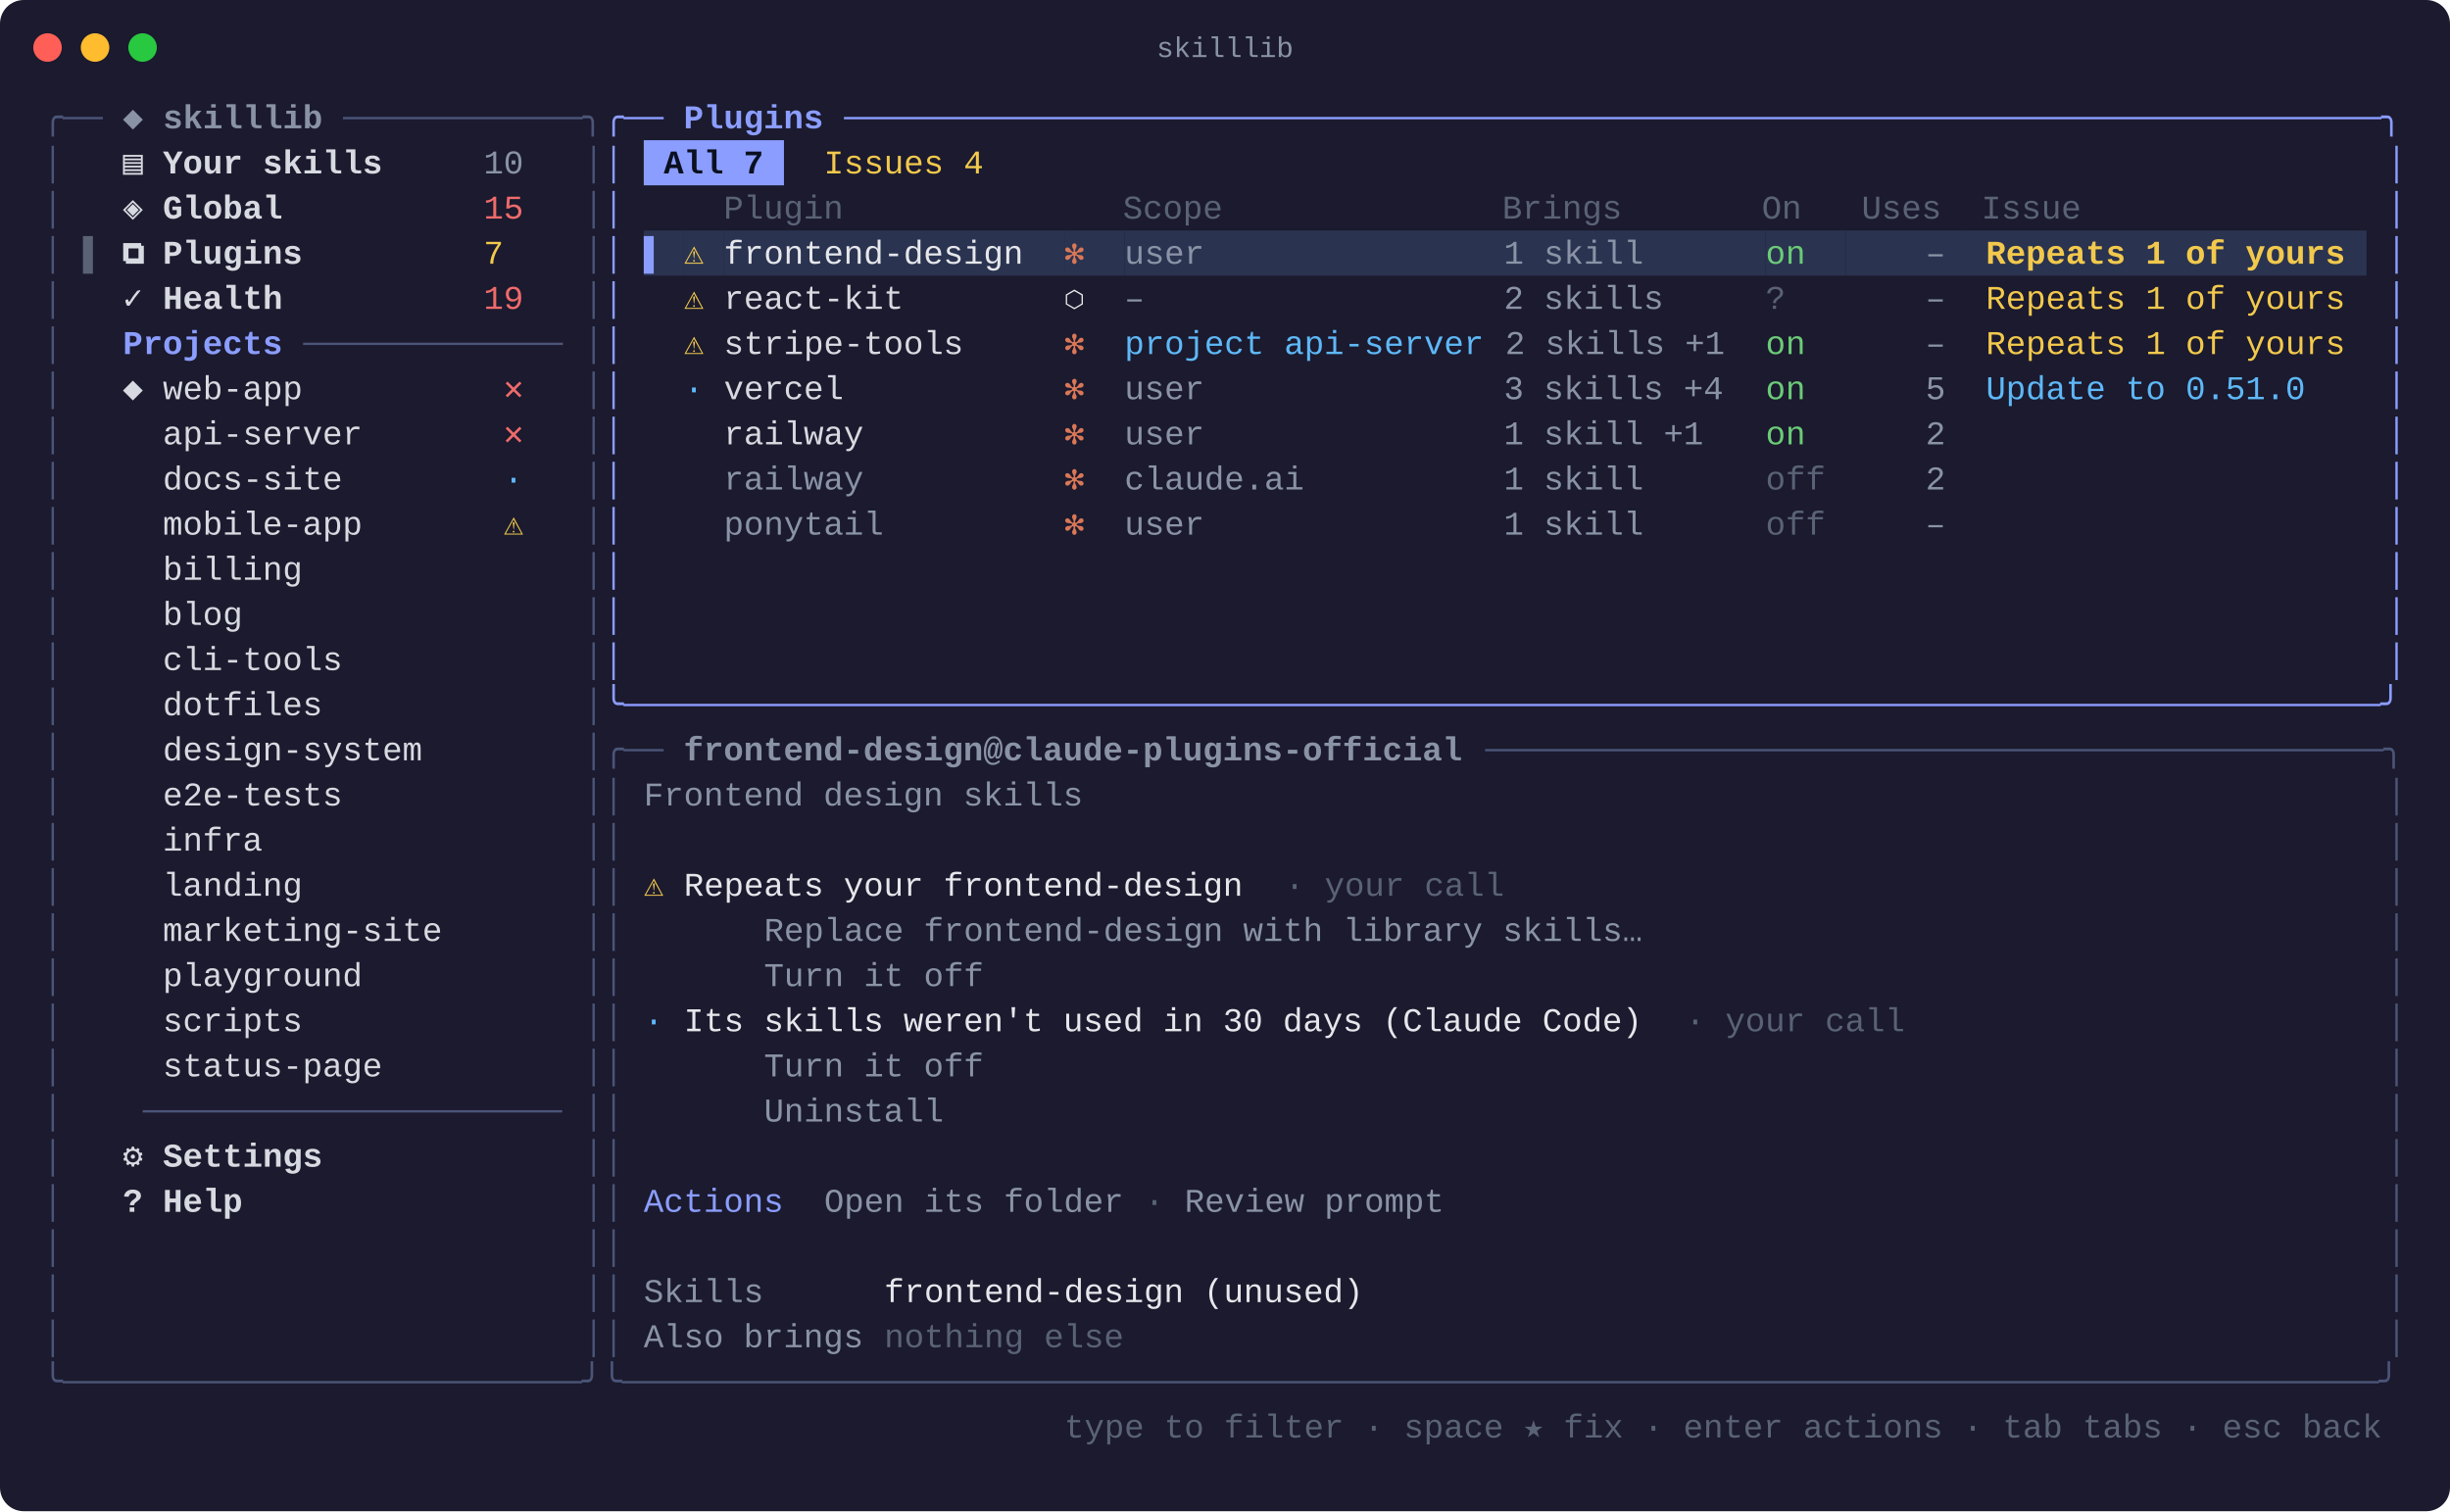
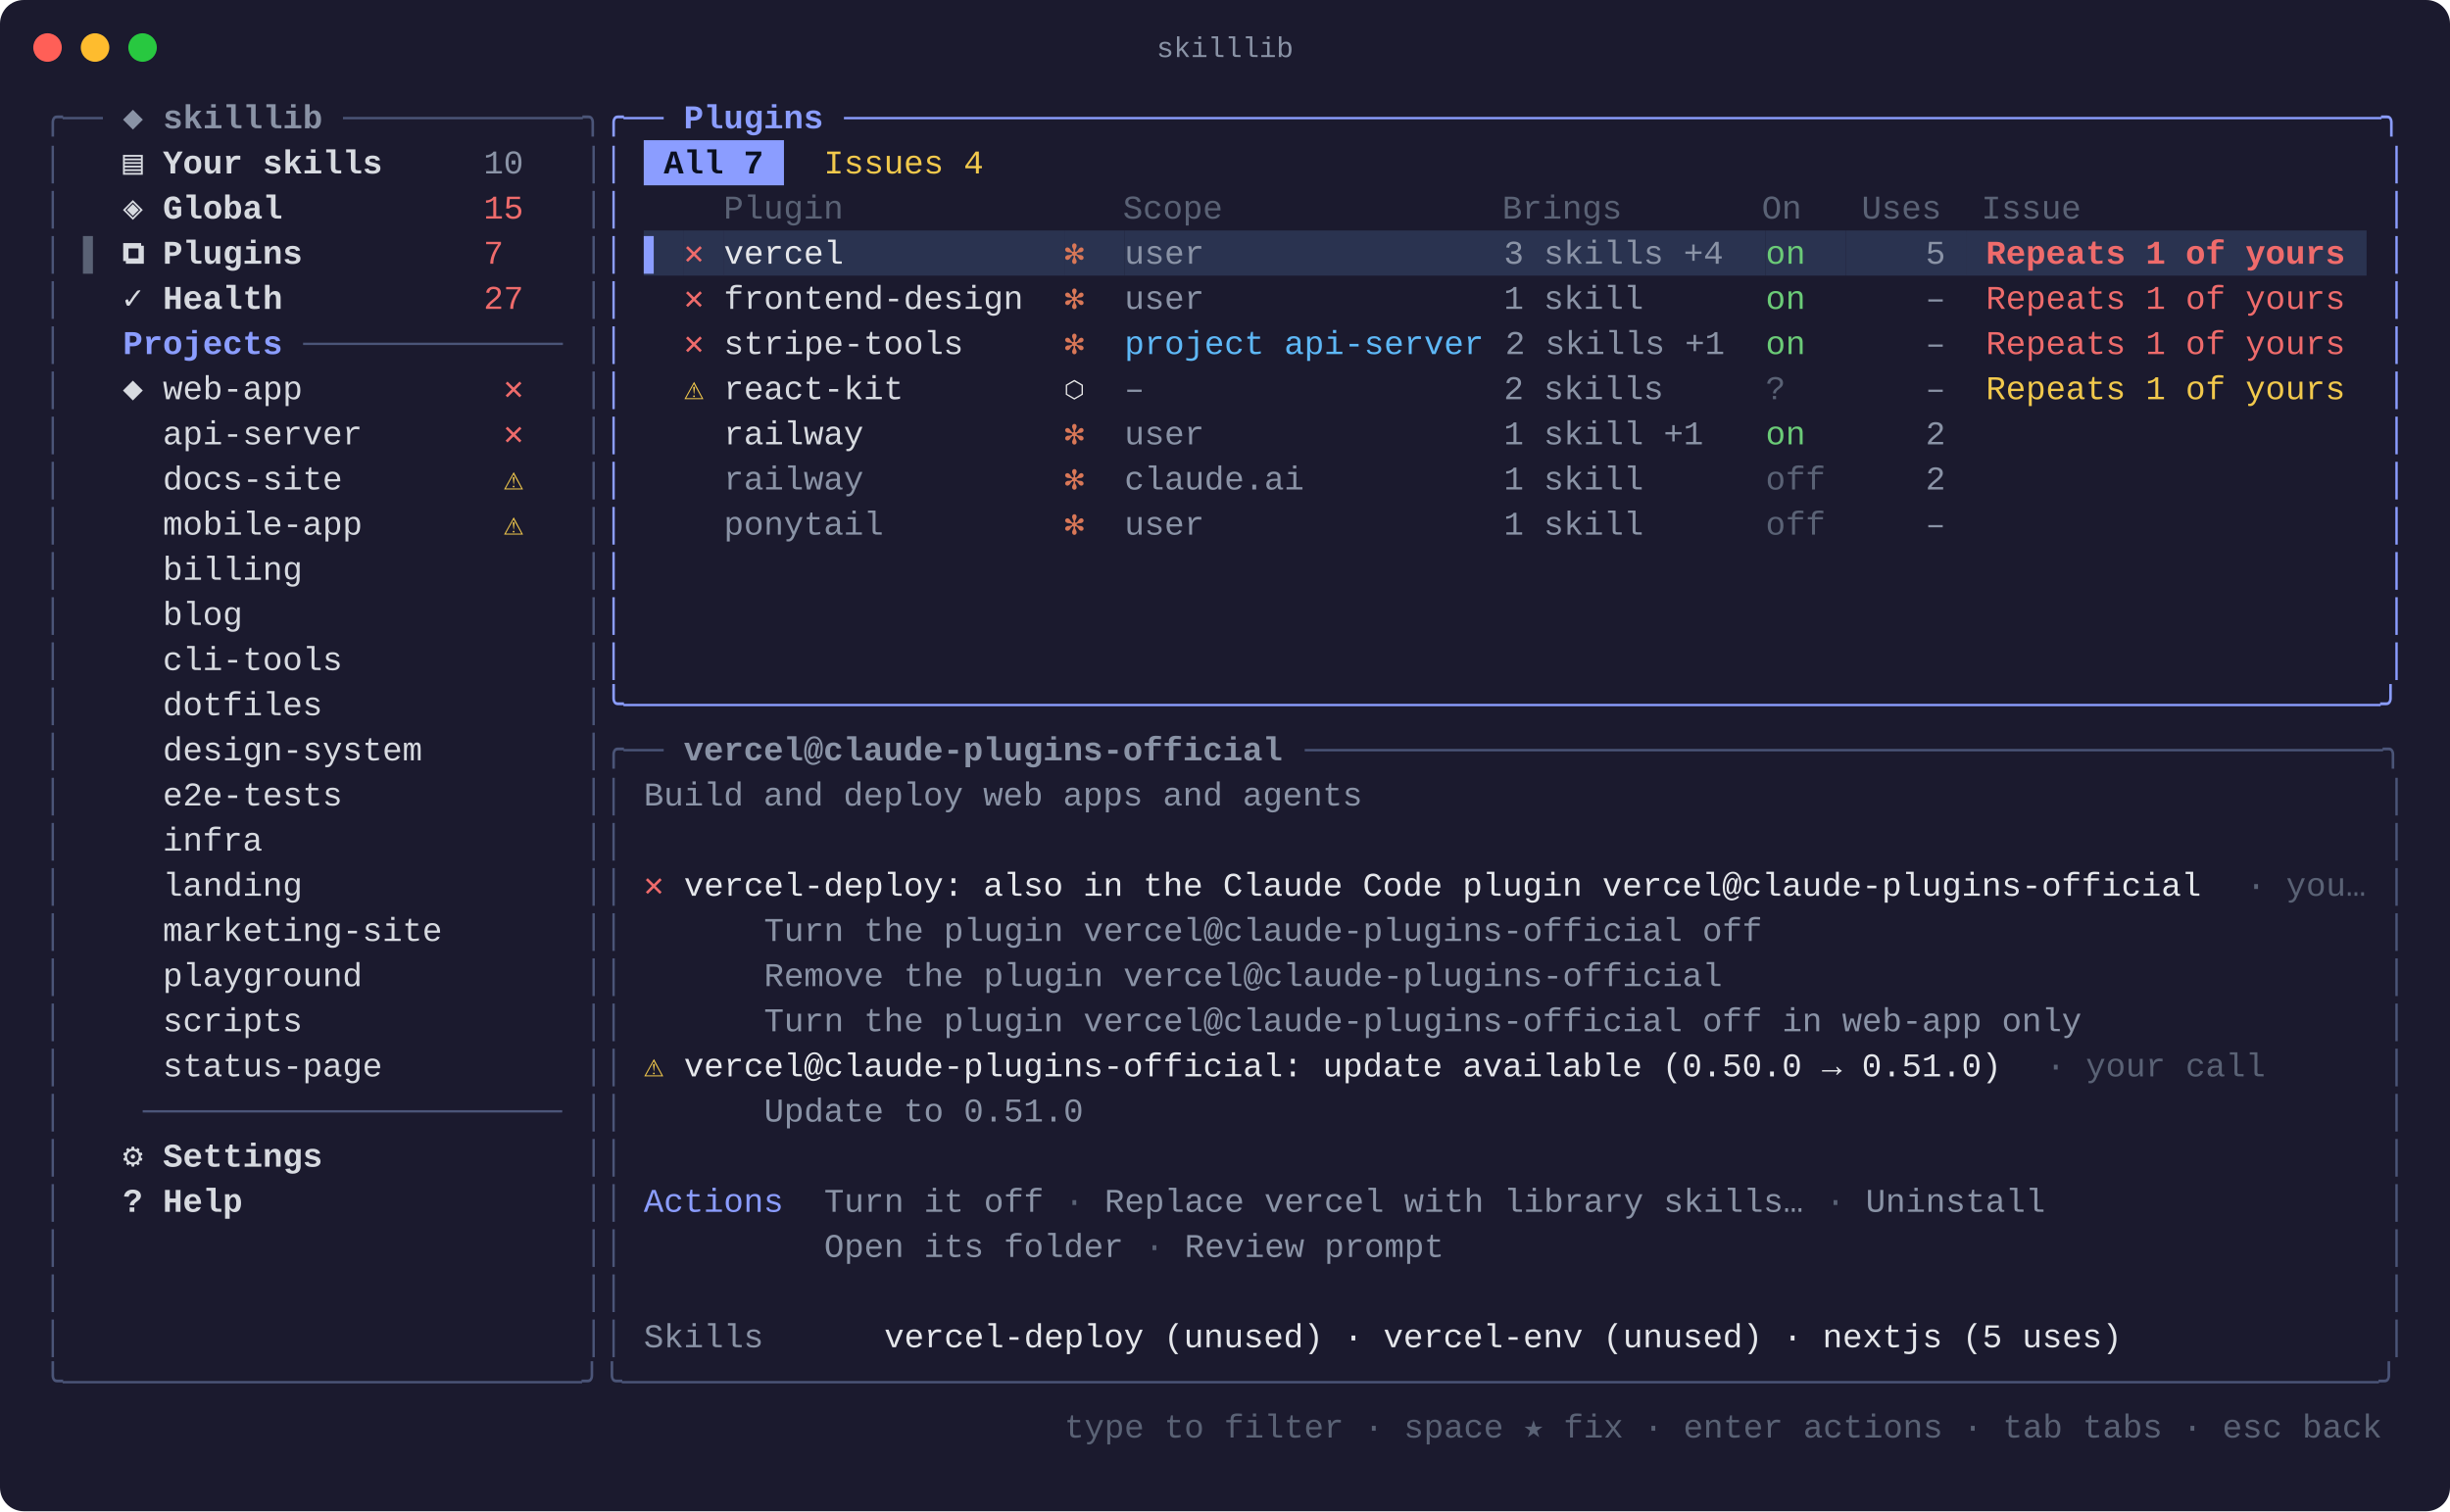
<svg xmlns="http://www.w3.org/2000/svg" width="1031" height="636" viewBox="0 0 1031 636" font-family="SFMono-Regular, Menlo, Consolas, 'Liberation Mono', monospace" font-size="14">
  <rect width="1031" height="636" rx="10" fill="#1b1a2e" />
  <circle cx="20" cy="20" r="6" fill="#ff5f57" />
  <circle cx="40" cy="20" r="6" fill="#febc2e" />
  <circle cx="60" cy="20" r="6" fill="#28c840" />
  <text x="515.5" y="24" fill="#8a93a6" font-size="12" text-anchor="middle">skilllib</text>
  <text x="18.0" y="54.0" fill="#4b5578" xml:space="preserve" textLength="25.3" lengthAdjust="spacingAndGlyphs">╭──</text>
  <text x="43.3" y="54.0" fill="#8a93a6" font-weight="bold" xml:space="preserve" textLength="101.2" lengthAdjust="spacingAndGlyphs"> ◆ skilllib </text>
  <text x="144.4" y="54.0" fill="#4b5578" xml:space="preserve" textLength="109.6" lengthAdjust="spacingAndGlyphs">────────────╮</text>
  <text x="254.0" y="54.0" fill="#8b9dff" xml:space="preserve" textLength="25.3" lengthAdjust="spacingAndGlyphs">╭──</text>
  <text x="279.3" y="54.0" fill="#8b9dff" font-weight="bold" xml:space="preserve" textLength="75.9" lengthAdjust="spacingAndGlyphs"> Plugins </text>
  <text x="355.2" y="54.0" fill="#8b9dff" xml:space="preserve" textLength="657.5" lengthAdjust="spacingAndGlyphs">─────────────────────────────────────────────────────────────────────────────╮</text>
  <text x="18.0" y="73.0" fill="#4b5578" xml:space="preserve" textLength="8.4" lengthAdjust="spacingAndGlyphs">│</text>
  <text x="51.7" y="73.0" fill="#d7dae0" font-weight="bold" xml:space="preserve" textLength="151.7" lengthAdjust="spacingAndGlyphs">▤ Your skills     </text>
  <text x="203.5" y="73.0" fill="#8a93a6" xml:space="preserve" textLength="33.7" lengthAdjust="spacingAndGlyphs">10  </text>
  <text x="245.6" y="73.0" fill="#4b5578" xml:space="preserve" textLength="8.4" lengthAdjust="spacingAndGlyphs">│</text>
  <text x="254.0" y="73.0" fill="#8b9dff" xml:space="preserve" textLength="8.4" lengthAdjust="spacingAndGlyphs">│</text>
  <rect x="270.9" y="59.0" width="59.0" height="19" fill="#8b9dff" />
  <text x="270.9" y="73.0" fill="#0b1020" font-weight="bold" xml:space="preserve" textLength="59.0" lengthAdjust="spacingAndGlyphs"> All 7 </text>
  <text x="338.3" y="73.0" fill="#f2c94c" xml:space="preserve" textLength="84.3" lengthAdjust="spacingAndGlyphs"> Issues 4 </text>
  <text x="1004.3" y="73.0" fill="#8b9dff" xml:space="preserve" textLength="8.4" lengthAdjust="spacingAndGlyphs">│</text>
  <text x="18.0" y="92.0" fill="#4b5578" xml:space="preserve" textLength="8.4" lengthAdjust="spacingAndGlyphs">│</text>
  <text x="51.7" y="92.0" fill="#d7dae0" font-weight="bold" xml:space="preserve" textLength="151.7" lengthAdjust="spacingAndGlyphs">◈ Global          </text>
  <text x="203.5" y="92.0" fill="#ef6b6b" xml:space="preserve" textLength="33.7" lengthAdjust="spacingAndGlyphs">15  </text>
  <text x="245.6" y="92.0" fill="#4b5578" xml:space="preserve" textLength="8.4" lengthAdjust="spacingAndGlyphs">│</text>
  <text x="254.0" y="92.0" fill="#8b9dff" xml:space="preserve" textLength="8.4" lengthAdjust="spacingAndGlyphs">│</text>
  <text x="270.9" y="92.0" fill="#5a6275" xml:space="preserve" textLength="725.0" lengthAdjust="spacingAndGlyphs">    Plugin              Scope              Brings       On   Uses  Issue              </text>
  <text x="1004.3" y="92.0" fill="#8b9dff" xml:space="preserve" textLength="8.4" lengthAdjust="spacingAndGlyphs">│</text>
  <text x="18.0" y="111.0" fill="#4b5578" xml:space="preserve" textLength="8.4" lengthAdjust="spacingAndGlyphs">│</text>
  <text x="34.9" y="111.0" fill="#5a6275" xml:space="preserve" textLength="16.9" lengthAdjust="spacingAndGlyphs">▌ </text>
  <text x="51.7" y="111.0" fill="#d7dae0" font-weight="bold" xml:space="preserve" textLength="151.7" lengthAdjust="spacingAndGlyphs">⧉ Plugins         </text>
-   <text x="203.5" y="111.0" fill="#f2c94c" xml:space="preserve" textLength="33.7" lengthAdjust="spacingAndGlyphs">7   </text>
+   <text x="203.5" y="111.0" fill="#ef6b6b" xml:space="preserve" textLength="33.7" lengthAdjust="spacingAndGlyphs">7   </text>
  <text x="245.6" y="111.0" fill="#4b5578" xml:space="preserve" textLength="8.4" lengthAdjust="spacingAndGlyphs">│</text>
  <text x="254.0" y="111.0" fill="#8b9dff" xml:space="preserve" textLength="8.4" lengthAdjust="spacingAndGlyphs">│</text>
  <rect x="270.9" y="97.0" width="16.9" height="19" fill="#2a3350" />
  <text x="270.9" y="111.0" fill="#8b9dff" xml:space="preserve" textLength="16.9" lengthAdjust="spacingAndGlyphs">▌ </text>
  <rect x="287.8" y="97.0" width="16.9" height="19" fill="#2a3350" />
-   <text x="287.8" y="111.0" fill="#f2c94c" xml:space="preserve" textLength="16.9" lengthAdjust="spacingAndGlyphs">⚠ </text>
+   <text x="287.8" y="111.0" fill="#ef6b6b" xml:space="preserve" textLength="16.9" lengthAdjust="spacingAndGlyphs">✕ </text>
  <rect x="304.6" y="97.0" width="143.3" height="19" fill="#2a3350" />
-   <text x="304.6" y="111.0" fill="#e5e7eb" xml:space="preserve" textLength="143.3" lengthAdjust="spacingAndGlyphs">frontend-design  </text>
+   <text x="304.6" y="111.0" fill="#e5e7eb" xml:space="preserve" textLength="143.3" lengthAdjust="spacingAndGlyphs">vercel           </text>
  <rect x="447.9" y="97.0" width="25.3" height="19" fill="#2a3350" />
  <text x="447.9" y="111.0" fill="#d97757" xml:space="preserve" textLength="25.3" lengthAdjust="spacingAndGlyphs">✻  </text>
  <rect x="473.2" y="97.0" width="269.8" height="19" fill="#2a3350" />
-   <text x="473.2" y="111.0" fill="#8a93a6" xml:space="preserve" textLength="269.8" lengthAdjust="spacingAndGlyphs">user               1 skill      </text>
+   <text x="473.2" y="111.0" fill="#8a93a6" xml:space="preserve" textLength="269.8" lengthAdjust="spacingAndGlyphs">user               3 skills +4  </text>
  <rect x="743.0" y="97.0" width="33.7" height="19" fill="#2a3350" />
  <text x="743.0" y="111.0" fill="#6bcb77" xml:space="preserve" textLength="33.7" lengthAdjust="spacingAndGlyphs">on  </text>
  <rect x="776.7" y="97.0" width="50.6" height="19" fill="#2a3350" />
-   <text x="776.7" y="111.0" fill="#8a93a6" xml:space="preserve" textLength="50.6" lengthAdjust="spacingAndGlyphs">    – </text>
+   <text x="776.7" y="111.0" fill="#8a93a6" xml:space="preserve" textLength="50.6" lengthAdjust="spacingAndGlyphs">    5 </text>
  <rect x="827.3" y="97.0" width="168.6" height="19" fill="#2a3350" />
-   <text x="827.3" y="111.0" fill="#f2c94c" font-weight="bold" xml:space="preserve" textLength="168.6" lengthAdjust="spacingAndGlyphs"> Repeats 1 of yours </text>
+   <text x="827.3" y="111.0" fill="#ef6b6b" font-weight="bold" xml:space="preserve" textLength="168.6" lengthAdjust="spacingAndGlyphs"> Repeats 1 of yours </text>
  <text x="1004.3" y="111.0" fill="#8b9dff" xml:space="preserve" textLength="8.4" lengthAdjust="spacingAndGlyphs">│</text>
  <text x="18.0" y="130.0" fill="#4b5578" xml:space="preserve" textLength="8.4" lengthAdjust="spacingAndGlyphs">│</text>
  <text x="51.7" y="130.0" fill="#d7dae0" font-weight="bold" xml:space="preserve" textLength="151.7" lengthAdjust="spacingAndGlyphs">✓ Health          </text>
-   <text x="203.5" y="130.0" fill="#ef6b6b" xml:space="preserve" textLength="33.7" lengthAdjust="spacingAndGlyphs">19  </text>
+   <text x="203.5" y="130.0" fill="#ef6b6b" xml:space="preserve" textLength="33.7" lengthAdjust="spacingAndGlyphs">27  </text>
  <text x="245.6" y="130.0" fill="#4b5578" xml:space="preserve" textLength="8.4" lengthAdjust="spacingAndGlyphs">│</text>
  <text x="254.0" y="130.0" fill="#8b9dff" xml:space="preserve" textLength="8.4" lengthAdjust="spacingAndGlyphs">│</text>
-   <text x="287.8" y="130.0" fill="#f2c94c" xml:space="preserve" textLength="16.9" lengthAdjust="spacingAndGlyphs">⚠ </text>
-   <text x="304.6" y="130.0" fill="#d7dae0" xml:space="preserve" textLength="143.3" lengthAdjust="spacingAndGlyphs">react-kit        </text>
-   <text x="447.9" y="130.0" fill="#e8e8e8" xml:space="preserve" textLength="25.3" lengthAdjust="spacingAndGlyphs">⬡  </text>
-   <text x="473.2" y="130.0" fill="#8a93a6" xml:space="preserve" textLength="269.8" lengthAdjust="spacingAndGlyphs">–                  2 skills     </text>
-   <text x="743.0" y="130.0" fill="#5a6275" xml:space="preserve" textLength="33.7" lengthAdjust="spacingAndGlyphs">?   </text>
+   <text x="287.8" y="130.0" fill="#ef6b6b" xml:space="preserve" textLength="16.9" lengthAdjust="spacingAndGlyphs">✕ </text>
+   <text x="304.6" y="130.0" fill="#d7dae0" xml:space="preserve" textLength="143.3" lengthAdjust="spacingAndGlyphs">frontend-design  </text>
+   <text x="447.9" y="130.0" fill="#d97757" xml:space="preserve" textLength="25.3" lengthAdjust="spacingAndGlyphs">✻  </text>
+   <text x="473.2" y="130.0" fill="#8a93a6" xml:space="preserve" textLength="269.8" lengthAdjust="spacingAndGlyphs">user               1 skill      </text>
+   <text x="743.0" y="130.0" fill="#6bcb77" xml:space="preserve" textLength="33.7" lengthAdjust="spacingAndGlyphs">on  </text>
  <text x="776.7" y="130.0" fill="#8a93a6" xml:space="preserve" textLength="50.6" lengthAdjust="spacingAndGlyphs">    – </text>
-   <text x="827.3" y="130.0" fill="#f2c94c" xml:space="preserve" textLength="168.6" lengthAdjust="spacingAndGlyphs"> Repeats 1 of yours </text>
+   <text x="827.3" y="130.0" fill="#ef6b6b" xml:space="preserve" textLength="168.6" lengthAdjust="spacingAndGlyphs"> Repeats 1 of yours </text>
  <text x="1004.3" y="130.0" fill="#8b9dff" xml:space="preserve" textLength="8.4" lengthAdjust="spacingAndGlyphs">│</text>
  <text x="18.0" y="149.0" fill="#4b5578" xml:space="preserve" textLength="8.4" lengthAdjust="spacingAndGlyphs">│</text>
  <text x="34.9" y="149.0" fill="#8b9dff" font-weight="bold" xml:space="preserve" textLength="92.7" lengthAdjust="spacingAndGlyphs">  Projects </text>
  <text x="127.6" y="149.0" fill="#4b5578" xml:space="preserve" textLength="109.6" lengthAdjust="spacingAndGlyphs">─────────────</text>
  <text x="245.6" y="149.0" fill="#4b5578" xml:space="preserve" textLength="8.4" lengthAdjust="spacingAndGlyphs">│</text>
  <text x="254.0" y="149.0" fill="#8b9dff" xml:space="preserve" textLength="8.4" lengthAdjust="spacingAndGlyphs">│</text>
-   <text x="287.8" y="149.0" fill="#f2c94c" xml:space="preserve" textLength="16.9" lengthAdjust="spacingAndGlyphs">⚠ </text>
+   <text x="287.8" y="149.0" fill="#ef6b6b" xml:space="preserve" textLength="16.9" lengthAdjust="spacingAndGlyphs">✕ </text>
  <text x="304.6" y="149.0" fill="#d7dae0" xml:space="preserve" textLength="143.3" lengthAdjust="spacingAndGlyphs">stripe-tools     </text>
  <text x="447.9" y="149.0" fill="#d97757" xml:space="preserve" textLength="25.3" lengthAdjust="spacingAndGlyphs">✻  </text>
  <text x="473.2" y="149.0" fill="#5eb8f7" xml:space="preserve" textLength="160.2" lengthAdjust="spacingAndGlyphs">project api-server </text>
  <text x="633.4" y="149.0" fill="#8a93a6" xml:space="preserve" textLength="109.6" lengthAdjust="spacingAndGlyphs">2 skills +1  </text>
  <text x="743.0" y="149.0" fill="#6bcb77" xml:space="preserve" textLength="33.7" lengthAdjust="spacingAndGlyphs">on  </text>
  <text x="776.7" y="149.0" fill="#8a93a6" xml:space="preserve" textLength="50.6" lengthAdjust="spacingAndGlyphs">    – </text>
-   <text x="827.3" y="149.0" fill="#f2c94c" xml:space="preserve" textLength="168.6" lengthAdjust="spacingAndGlyphs"> Repeats 1 of yours </text>
+   <text x="827.3" y="149.0" fill="#ef6b6b" xml:space="preserve" textLength="168.6" lengthAdjust="spacingAndGlyphs"> Repeats 1 of yours </text>
  <text x="1004.3" y="149.0" fill="#8b9dff" xml:space="preserve" textLength="8.4" lengthAdjust="spacingAndGlyphs">│</text>
  <text x="18.0" y="168.0" fill="#4b5578" xml:space="preserve" textLength="8.4" lengthAdjust="spacingAndGlyphs">│</text>
  <text x="51.7" y="168.0" fill="#d7dae0" xml:space="preserve" textLength="160.2" lengthAdjust="spacingAndGlyphs">◆ web-app          </text>
  <text x="211.9" y="168.0" fill="#ef6b6b" xml:space="preserve" textLength="25.3" lengthAdjust="spacingAndGlyphs">✕  </text>
  <text x="245.6" y="168.0" fill="#4b5578" xml:space="preserve" textLength="8.4" lengthAdjust="spacingAndGlyphs">│</text>
  <text x="254.0" y="168.0" fill="#8b9dff" xml:space="preserve" textLength="8.4" lengthAdjust="spacingAndGlyphs">│</text>
-   <text x="287.8" y="168.0" fill="#5eb8f7" xml:space="preserve" textLength="16.9" lengthAdjust="spacingAndGlyphs">· </text>
-   <text x="304.6" y="168.0" fill="#d7dae0" xml:space="preserve" textLength="143.3" lengthAdjust="spacingAndGlyphs">vercel           </text>
-   <text x="447.9" y="168.0" fill="#d97757" xml:space="preserve" textLength="25.3" lengthAdjust="spacingAndGlyphs">✻  </text>
-   <text x="473.2" y="168.0" fill="#8a93a6" xml:space="preserve" textLength="269.8" lengthAdjust="spacingAndGlyphs">user               3 skills +4  </text>
-   <text x="743.0" y="168.0" fill="#6bcb77" xml:space="preserve" textLength="33.7" lengthAdjust="spacingAndGlyphs">on  </text>
-   <text x="776.7" y="168.0" fill="#8a93a6" xml:space="preserve" textLength="50.6" lengthAdjust="spacingAndGlyphs">    5 </text>
-   <text x="827.3" y="168.0" fill="#5eb8f7" xml:space="preserve" textLength="168.6" lengthAdjust="spacingAndGlyphs"> Update to 0.51.0   </text>
+   <text x="287.8" y="168.0" fill="#f2c94c" xml:space="preserve" textLength="16.9" lengthAdjust="spacingAndGlyphs">⚠ </text>
+   <text x="304.6" y="168.0" fill="#d7dae0" xml:space="preserve" textLength="143.3" lengthAdjust="spacingAndGlyphs">react-kit        </text>
+   <text x="447.9" y="168.0" fill="#e8e8e8" xml:space="preserve" textLength="25.3" lengthAdjust="spacingAndGlyphs">⬡  </text>
+   <text x="473.2" y="168.0" fill="#8a93a6" xml:space="preserve" textLength="269.8" lengthAdjust="spacingAndGlyphs">–                  2 skills     </text>
+   <text x="743.0" y="168.0" fill="#5a6275" xml:space="preserve" textLength="33.7" lengthAdjust="spacingAndGlyphs">?   </text>
+   <text x="776.7" y="168.0" fill="#8a93a6" xml:space="preserve" textLength="50.6" lengthAdjust="spacingAndGlyphs">    – </text>
+   <text x="827.3" y="168.0" fill="#f2c94c" xml:space="preserve" textLength="168.6" lengthAdjust="spacingAndGlyphs"> Repeats 1 of yours </text>
  <text x="1004.3" y="168.0" fill="#8b9dff" xml:space="preserve" textLength="8.4" lengthAdjust="spacingAndGlyphs">│</text>
  <text x="18.0" y="187.0" fill="#4b5578" xml:space="preserve" textLength="8.4" lengthAdjust="spacingAndGlyphs">│</text>
  <text x="51.7" y="187.0" fill="#d7dae0" xml:space="preserve" textLength="160.2" lengthAdjust="spacingAndGlyphs">  api-server       </text>
  <text x="211.9" y="187.0" fill="#ef6b6b" xml:space="preserve" textLength="25.3" lengthAdjust="spacingAndGlyphs">✕  </text>
  <text x="245.6" y="187.0" fill="#4b5578" xml:space="preserve" textLength="8.4" lengthAdjust="spacingAndGlyphs">│</text>
  <text x="254.0" y="187.0" fill="#8b9dff" xml:space="preserve" textLength="8.4" lengthAdjust="spacingAndGlyphs">│</text>
  <text x="287.8" y="187.0" fill="#d7dae0" xml:space="preserve" textLength="160.2" lengthAdjust="spacingAndGlyphs">  railway          </text>
  <text x="447.9" y="187.0" fill="#d97757" xml:space="preserve" textLength="25.3" lengthAdjust="spacingAndGlyphs">✻  </text>
  <text x="473.2" y="187.0" fill="#8a93a6" xml:space="preserve" textLength="269.8" lengthAdjust="spacingAndGlyphs">user               1 skill +1   </text>
  <text x="743.0" y="187.0" fill="#6bcb77" xml:space="preserve" textLength="33.7" lengthAdjust="spacingAndGlyphs">on  </text>
  <text x="776.7" y="187.0" fill="#8a93a6" xml:space="preserve" textLength="50.6" lengthAdjust="spacingAndGlyphs">    2 </text>
  <text x="1004.3" y="187.0" fill="#8b9dff" xml:space="preserve" textLength="8.4" lengthAdjust="spacingAndGlyphs">│</text>
  <text x="18.0" y="206.0" fill="#4b5578" xml:space="preserve" textLength="8.4" lengthAdjust="spacingAndGlyphs">│</text>
  <text x="51.7" y="206.0" fill="#d7dae0" xml:space="preserve" textLength="160.2" lengthAdjust="spacingAndGlyphs">  docs-site        </text>
-   <text x="211.9" y="206.0" fill="#5eb8f7" xml:space="preserve" textLength="25.3" lengthAdjust="spacingAndGlyphs">·  </text>
+   <text x="211.9" y="206.0" fill="#f2c94c" xml:space="preserve" textLength="25.3" lengthAdjust="spacingAndGlyphs">⚠  </text>
  <text x="245.6" y="206.0" fill="#4b5578" xml:space="preserve" textLength="8.4" lengthAdjust="spacingAndGlyphs">│</text>
  <text x="254.0" y="206.0" fill="#8b9dff" xml:space="preserve" textLength="8.4" lengthAdjust="spacingAndGlyphs">│</text>
  <text x="304.6" y="206.0" fill="#8a93a6" xml:space="preserve" textLength="143.3" lengthAdjust="spacingAndGlyphs">railway          </text>
  <text x="447.9" y="206.0" fill="#d97757" xml:space="preserve" textLength="25.3" lengthAdjust="spacingAndGlyphs">✻  </text>
  <text x="473.2" y="206.0" fill="#8a93a6" xml:space="preserve" textLength="269.8" lengthAdjust="spacingAndGlyphs">claude.ai          1 skill      </text>
  <text x="743.0" y="206.0" fill="#5a6275" xml:space="preserve" textLength="33.7" lengthAdjust="spacingAndGlyphs">off </text>
  <text x="776.7" y="206.0" fill="#8a93a6" xml:space="preserve" textLength="50.6" lengthAdjust="spacingAndGlyphs">    2 </text>
  <text x="1004.3" y="206.0" fill="#8b9dff" xml:space="preserve" textLength="8.4" lengthAdjust="spacingAndGlyphs">│</text>
  <text x="18.0" y="225.0" fill="#4b5578" xml:space="preserve" textLength="8.4" lengthAdjust="spacingAndGlyphs">│</text>
  <text x="51.7" y="225.0" fill="#d7dae0" xml:space="preserve" textLength="160.2" lengthAdjust="spacingAndGlyphs">  mobile-app       </text>
  <text x="211.9" y="225.0" fill="#f2c94c" xml:space="preserve" textLength="25.3" lengthAdjust="spacingAndGlyphs">⚠  </text>
  <text x="245.6" y="225.0" fill="#4b5578" xml:space="preserve" textLength="8.4" lengthAdjust="spacingAndGlyphs">│</text>
  <text x="254.0" y="225.0" fill="#8b9dff" xml:space="preserve" textLength="8.4" lengthAdjust="spacingAndGlyphs">│</text>
  <text x="304.6" y="225.0" fill="#8a93a6" xml:space="preserve" textLength="143.3" lengthAdjust="spacingAndGlyphs">ponytail         </text>
  <text x="447.9" y="225.0" fill="#d97757" xml:space="preserve" textLength="25.3" lengthAdjust="spacingAndGlyphs">✻  </text>
  <text x="473.2" y="225.0" fill="#8a93a6" xml:space="preserve" textLength="269.8" lengthAdjust="spacingAndGlyphs">user               1 skill      </text>
  <text x="743.0" y="225.0" fill="#5a6275" xml:space="preserve" textLength="33.7" lengthAdjust="spacingAndGlyphs">off </text>
  <text x="776.7" y="225.0" fill="#8a93a6" xml:space="preserve" textLength="50.6" lengthAdjust="spacingAndGlyphs">    – </text>
  <text x="1004.3" y="225.0" fill="#8b9dff" xml:space="preserve" textLength="8.4" lengthAdjust="spacingAndGlyphs">│</text>
  <text x="18.0" y="244.0" fill="#4b5578" xml:space="preserve" textLength="8.4" lengthAdjust="spacingAndGlyphs">│</text>
  <text x="51.7" y="244.0" fill="#d7dae0" xml:space="preserve" textLength="193.9" lengthAdjust="spacingAndGlyphs">  billing              </text>
  <text x="245.6" y="244.0" fill="#4b5578" xml:space="preserve" textLength="8.4" lengthAdjust="spacingAndGlyphs">│</text>
  <text x="254.0" y="244.0" fill="#8b9dff" xml:space="preserve" textLength="8.4" lengthAdjust="spacingAndGlyphs">│</text>
  <text x="1004.3" y="244.0" fill="#8b9dff" xml:space="preserve" textLength="8.4" lengthAdjust="spacingAndGlyphs">│</text>
  <text x="18.0" y="263.0" fill="#4b5578" xml:space="preserve" textLength="8.4" lengthAdjust="spacingAndGlyphs">│</text>
  <text x="51.7" y="263.0" fill="#d7dae0" xml:space="preserve" textLength="193.9" lengthAdjust="spacingAndGlyphs">  blog                 </text>
  <text x="245.6" y="263.0" fill="#4b5578" xml:space="preserve" textLength="8.4" lengthAdjust="spacingAndGlyphs">│</text>
  <text x="254.0" y="263.0" fill="#8b9dff" xml:space="preserve" textLength="8.4" lengthAdjust="spacingAndGlyphs">│</text>
  <text x="1004.3" y="263.0" fill="#8b9dff" xml:space="preserve" textLength="8.4" lengthAdjust="spacingAndGlyphs">│</text>
  <text x="18.0" y="282.0" fill="#4b5578" xml:space="preserve" textLength="8.4" lengthAdjust="spacingAndGlyphs">│</text>
  <text x="51.7" y="282.0" fill="#d7dae0" xml:space="preserve" textLength="193.9" lengthAdjust="spacingAndGlyphs">  cli-tools            </text>
  <text x="245.6" y="282.0" fill="#4b5578" xml:space="preserve" textLength="8.4" lengthAdjust="spacingAndGlyphs">│</text>
  <text x="254.0" y="282.0" fill="#8b9dff" xml:space="preserve" textLength="8.4" lengthAdjust="spacingAndGlyphs">│</text>
  <text x="1004.3" y="282.0" fill="#8b9dff" xml:space="preserve" textLength="8.4" lengthAdjust="spacingAndGlyphs">│</text>
  <text x="18.0" y="301.0" fill="#4b5578" xml:space="preserve" textLength="8.4" lengthAdjust="spacingAndGlyphs">│</text>
  <text x="51.7" y="301.0" fill="#d7dae0" xml:space="preserve" textLength="193.9" lengthAdjust="spacingAndGlyphs">  dotfiles             </text>
  <text x="245.6" y="301.0" fill="#4b5578" xml:space="preserve" textLength="8.4" lengthAdjust="spacingAndGlyphs">│</text>
  <text x="254.0" y="301.0" fill="#8b9dff" xml:space="preserve" textLength="758.7" lengthAdjust="spacingAndGlyphs">╰────────────────────────────────────────────────────────────────────────────────────────╯</text>
  <text x="18.0" y="320.0" fill="#4b5578" xml:space="preserve" textLength="8.4" lengthAdjust="spacingAndGlyphs">│</text>
  <text x="51.7" y="320.0" fill="#d7dae0" xml:space="preserve" textLength="193.9" lengthAdjust="spacingAndGlyphs">  design-system        </text>
  <text x="245.6" y="320.0" fill="#4b5578" xml:space="preserve" textLength="33.7" lengthAdjust="spacingAndGlyphs">│╭──</text>
-   <text x="279.3" y="320.0" fill="#8a93a6" font-weight="bold" xml:space="preserve" textLength="345.6" lengthAdjust="spacingAndGlyphs"> frontend-design@claude-plugins-official </text>
-   <text x="625.0" y="320.0" fill="#4b5578" xml:space="preserve" textLength="387.8" lengthAdjust="spacingAndGlyphs">─────────────────────────────────────────────╮</text>
+   <text x="279.3" y="320.0" fill="#8a93a6" font-weight="bold" xml:space="preserve" textLength="269.8" lengthAdjust="spacingAndGlyphs"> vercel@claude-plugins-official </text>
+   <text x="549.1" y="320.0" fill="#4b5578" xml:space="preserve" textLength="463.6" lengthAdjust="spacingAndGlyphs">──────────────────────────────────────────────────────╮</text>
  <text x="18.0" y="339.0" fill="#4b5578" xml:space="preserve" textLength="8.4" lengthAdjust="spacingAndGlyphs">│</text>
  <text x="51.7" y="339.0" fill="#d7dae0" xml:space="preserve" textLength="193.9" lengthAdjust="spacingAndGlyphs">  e2e-tests            </text>
  <text x="245.6" y="339.0" fill="#4b5578" xml:space="preserve" textLength="16.9" lengthAdjust="spacingAndGlyphs">││</text>
-   <text x="270.9" y="339.0" fill="#8a93a6" xml:space="preserve" textLength="185.5" lengthAdjust="spacingAndGlyphs">Frontend design skills</text>
+   <text x="270.9" y="339.0" fill="#8a93a6" xml:space="preserve" textLength="303.5" lengthAdjust="spacingAndGlyphs">Build and deploy web apps and agents</text>
  <text x="1004.3" y="339.0" fill="#4b5578" xml:space="preserve" textLength="8.4" lengthAdjust="spacingAndGlyphs">│</text>
  <text x="18.0" y="358.0" fill="#4b5578" xml:space="preserve" textLength="8.4" lengthAdjust="spacingAndGlyphs">│</text>
  <text x="51.7" y="358.0" fill="#d7dae0" xml:space="preserve" textLength="193.9" lengthAdjust="spacingAndGlyphs">  infra                </text>
  <text x="245.6" y="358.0" fill="#4b5578" xml:space="preserve" textLength="16.9" lengthAdjust="spacingAndGlyphs">││</text>
  <text x="1004.3" y="358.0" fill="#4b5578" xml:space="preserve" textLength="8.4" lengthAdjust="spacingAndGlyphs">│</text>
  <text x="18.0" y="377.0" fill="#4b5578" xml:space="preserve" textLength="8.4" lengthAdjust="spacingAndGlyphs">│</text>
  <text x="51.7" y="377.0" fill="#d7dae0" xml:space="preserve" textLength="193.9" lengthAdjust="spacingAndGlyphs">  landing              </text>
  <text x="245.6" y="377.0" fill="#4b5578" xml:space="preserve" textLength="16.9" lengthAdjust="spacingAndGlyphs">││</text>
-   <text x="270.9" y="377.0" fill="#f2c94c" xml:space="preserve" textLength="16.9" lengthAdjust="spacingAndGlyphs">⚠ </text>
-   <text x="287.8" y="377.0" fill="#e5e7eb" xml:space="preserve" textLength="236.0" lengthAdjust="spacingAndGlyphs">Repeats your frontend-design</text>
-   <text x="523.8" y="377.0" fill="#5a6275" xml:space="preserve" textLength="109.6" lengthAdjust="spacingAndGlyphs">  · your call</text>
+   <text x="270.9" y="377.0" fill="#ef6b6b" xml:space="preserve" textLength="16.9" lengthAdjust="spacingAndGlyphs">✕ </text>
+   <text x="287.8" y="377.0" fill="#e5e7eb" xml:space="preserve" textLength="640.7" lengthAdjust="spacingAndGlyphs">vercel-deploy: also in the Claude Code plugin vercel@claude-plugins-official</text>
+   <text x="928.4" y="377.0" fill="#5a6275" xml:space="preserve" textLength="67.4" lengthAdjust="spacingAndGlyphs">  · you…</text>
  <text x="1004.3" y="377.0" fill="#4b5578" xml:space="preserve" textLength="8.4" lengthAdjust="spacingAndGlyphs">│</text>
  <text x="18.0" y="396.0" fill="#4b5578" xml:space="preserve" textLength="8.4" lengthAdjust="spacingAndGlyphs">│</text>
  <text x="51.7" y="396.0" fill="#d7dae0" xml:space="preserve" textLength="193.9" lengthAdjust="spacingAndGlyphs">  marketing-site       </text>
  <text x="245.6" y="396.0" fill="#4b5578" xml:space="preserve" textLength="16.9" lengthAdjust="spacingAndGlyphs">││</text>
-   <text x="321.5" y="396.0" fill="#8a93a6" xml:space="preserve" textLength="370.9" lengthAdjust="spacingAndGlyphs">Replace frontend-design with library skills…</text>
+   <text x="321.5" y="396.0" fill="#8a93a6" xml:space="preserve" textLength="421.5" lengthAdjust="spacingAndGlyphs">Turn the plugin vercel@claude-plugins-official off</text>
  <text x="1004.3" y="396.0" fill="#4b5578" xml:space="preserve" textLength="8.4" lengthAdjust="spacingAndGlyphs">│</text>
  <text x="18.0" y="415.0" fill="#4b5578" xml:space="preserve" textLength="8.4" lengthAdjust="spacingAndGlyphs">│</text>
  <text x="51.7" y="415.0" fill="#d7dae0" xml:space="preserve" textLength="193.9" lengthAdjust="spacingAndGlyphs">  playground           </text>
  <text x="245.6" y="415.0" fill="#4b5578" xml:space="preserve" textLength="16.9" lengthAdjust="spacingAndGlyphs">││</text>
-   <text x="321.5" y="415.0" fill="#8a93a6" xml:space="preserve" textLength="92.7" lengthAdjust="spacingAndGlyphs">Turn it off</text>
+   <text x="321.5" y="415.0" fill="#8a93a6" xml:space="preserve" textLength="404.6" lengthAdjust="spacingAndGlyphs">Remove the plugin vercel@claude-plugins-official</text>
  <text x="1004.3" y="415.0" fill="#4b5578" xml:space="preserve" textLength="8.4" lengthAdjust="spacingAndGlyphs">│</text>
  <text x="18.0" y="434.0" fill="#4b5578" xml:space="preserve" textLength="8.4" lengthAdjust="spacingAndGlyphs">│</text>
  <text x="51.7" y="434.0" fill="#d7dae0" xml:space="preserve" textLength="193.9" lengthAdjust="spacingAndGlyphs">  scripts              </text>
  <text x="245.6" y="434.0" fill="#4b5578" xml:space="preserve" textLength="16.9" lengthAdjust="spacingAndGlyphs">││</text>
-   <text x="270.9" y="434.0" fill="#5eb8f7" xml:space="preserve" textLength="16.9" lengthAdjust="spacingAndGlyphs">· </text>
-   <text x="287.8" y="434.0" fill="#e5e7eb" xml:space="preserve" textLength="404.6" lengthAdjust="spacingAndGlyphs">Its skills weren't used in 30 days (Claude Code)</text>
-   <text x="692.4" y="434.0" fill="#5a6275" xml:space="preserve" textLength="109.6" lengthAdjust="spacingAndGlyphs">  · your call</text>
+   <text x="321.5" y="434.0" fill="#8a93a6" xml:space="preserve" textLength="556.4" lengthAdjust="spacingAndGlyphs">Turn the plugin vercel@claude-plugins-official off in web-app only</text>
  <text x="1004.3" y="434.0" fill="#4b5578" xml:space="preserve" textLength="8.4" lengthAdjust="spacingAndGlyphs">│</text>
  <text x="18.0" y="453.0" fill="#4b5578" xml:space="preserve" textLength="8.4" lengthAdjust="spacingAndGlyphs">│</text>
  <text x="51.7" y="453.0" fill="#d7dae0" xml:space="preserve" textLength="193.9" lengthAdjust="spacingAndGlyphs">  status-page          </text>
  <text x="245.6" y="453.0" fill="#4b5578" xml:space="preserve" textLength="16.9" lengthAdjust="spacingAndGlyphs">││</text>
-   <text x="321.5" y="453.0" fill="#8a93a6" xml:space="preserve" textLength="92.7" lengthAdjust="spacingAndGlyphs">Turn it off</text>
+   <text x="270.9" y="453.0" fill="#f2c94c" xml:space="preserve" textLength="16.9" lengthAdjust="spacingAndGlyphs">⚠ </text>
+   <text x="287.8" y="453.0" fill="#e5e7eb" xml:space="preserve" textLength="556.4" lengthAdjust="spacingAndGlyphs">vercel@claude-plugins-official: update available (0.50.0 → 0.51.0)</text>
+   <text x="844.1" y="453.0" fill="#5a6275" xml:space="preserve" textLength="109.6" lengthAdjust="spacingAndGlyphs">  · your call</text>
  <text x="1004.3" y="453.0" fill="#4b5578" xml:space="preserve" textLength="8.4" lengthAdjust="spacingAndGlyphs">│</text>
  <text x="18.0" y="472.0" fill="#4b5578" xml:space="preserve" textLength="8.4" lengthAdjust="spacingAndGlyphs">│</text>
  <text x="60.1" y="472.0" fill="#4b5578" xml:space="preserve" textLength="177.0" lengthAdjust="spacingAndGlyphs">─────────────────────</text>
  <text x="245.6" y="472.0" fill="#4b5578" xml:space="preserve" textLength="16.9" lengthAdjust="spacingAndGlyphs">││</text>
-   <text x="321.5" y="472.0" fill="#8a93a6" xml:space="preserve" textLength="75.9" lengthAdjust="spacingAndGlyphs">Uninstall</text>
+   <text x="321.5" y="472.0" fill="#8a93a6" xml:space="preserve" textLength="134.9" lengthAdjust="spacingAndGlyphs">Update to 0.51.0</text>
  <text x="1004.3" y="472.0" fill="#4b5578" xml:space="preserve" textLength="8.4" lengthAdjust="spacingAndGlyphs">│</text>
  <text x="18.0" y="491.0" fill="#4b5578" xml:space="preserve" textLength="8.4" lengthAdjust="spacingAndGlyphs">│</text>
  <text x="51.7" y="491.0" fill="#d7dae0" font-weight="bold" xml:space="preserve" textLength="185.5" lengthAdjust="spacingAndGlyphs">⚙ Settings            </text>
  <text x="245.6" y="491.0" fill="#4b5578" xml:space="preserve" textLength="16.9" lengthAdjust="spacingAndGlyphs">││</text>
  <text x="1004.3" y="491.0" fill="#4b5578" xml:space="preserve" textLength="8.4" lengthAdjust="spacingAndGlyphs">│</text>
  <text x="18.0" y="510.0" fill="#4b5578" xml:space="preserve" textLength="8.4" lengthAdjust="spacingAndGlyphs">│</text>
  <text x="51.7" y="510.0" fill="#d7dae0" font-weight="bold" xml:space="preserve" textLength="185.5" lengthAdjust="spacingAndGlyphs">? Help                </text>
  <text x="245.6" y="510.0" fill="#4b5578" xml:space="preserve" textLength="16.9" lengthAdjust="spacingAndGlyphs">││</text>
  <text x="270.9" y="510.0" fill="#8b9dff" xml:space="preserve" textLength="75.9" lengthAdjust="spacingAndGlyphs">Actions  </text>
-   <text x="346.8" y="510.0" fill="#8a93a6" xml:space="preserve" textLength="126.4" lengthAdjust="spacingAndGlyphs">Open its folder</text>
-   <text x="473.2" y="510.0" fill="#5a6275" xml:space="preserve" textLength="25.3" lengthAdjust="spacingAndGlyphs"> · </text>
-   <text x="498.5" y="510.0" fill="#8a93a6" xml:space="preserve" textLength="109.6" lengthAdjust="spacingAndGlyphs">Review prompt</text>
+   <text x="346.8" y="510.0" fill="#8a93a6" xml:space="preserve" textLength="92.7" lengthAdjust="spacingAndGlyphs">Turn it off</text>
+   <text x="439.5" y="510.0" fill="#5a6275" xml:space="preserve" textLength="25.3" lengthAdjust="spacingAndGlyphs"> · </text>
+   <text x="464.8" y="510.0" fill="#8a93a6" xml:space="preserve" textLength="295.1" lengthAdjust="spacingAndGlyphs">Replace vercel with library skills…</text>
+   <text x="759.8" y="510.0" fill="#5a6275" xml:space="preserve" textLength="25.3" lengthAdjust="spacingAndGlyphs"> · </text>
+   <text x="785.1" y="510.0" fill="#8a93a6" xml:space="preserve" textLength="75.9" lengthAdjust="spacingAndGlyphs">Uninstall</text>
  <text x="1004.3" y="510.0" fill="#4b5578" xml:space="preserve" textLength="8.4" lengthAdjust="spacingAndGlyphs">│</text>
  <text x="18.0" y="529.0" fill="#4b5578" xml:space="preserve" textLength="8.4" lengthAdjust="spacingAndGlyphs">│</text>
  <text x="245.6" y="529.0" fill="#4b5578" xml:space="preserve" textLength="16.9" lengthAdjust="spacingAndGlyphs">││</text>
+   <text x="346.8" y="529.0" fill="#8a93a6" xml:space="preserve" textLength="126.4" lengthAdjust="spacingAndGlyphs">Open its folder</text>
+   <text x="473.2" y="529.0" fill="#5a6275" xml:space="preserve" textLength="25.3" lengthAdjust="spacingAndGlyphs"> · </text>
+   <text x="498.5" y="529.0" fill="#8a93a6" xml:space="preserve" textLength="109.6" lengthAdjust="spacingAndGlyphs">Review prompt</text>
  <text x="1004.3" y="529.0" fill="#4b5578" xml:space="preserve" textLength="8.4" lengthAdjust="spacingAndGlyphs">│</text>
  <text x="18.0" y="548.0" fill="#4b5578" xml:space="preserve" textLength="8.4" lengthAdjust="spacingAndGlyphs">│</text>
  <text x="245.6" y="548.0" fill="#4b5578" xml:space="preserve" textLength="16.9" lengthAdjust="spacingAndGlyphs">││</text>
-   <text x="270.9" y="548.0" fill="#8a93a6" xml:space="preserve" textLength="101.2" lengthAdjust="spacingAndGlyphs">Skills      </text>
-   <text x="372.1" y="548.0" fill="#e5e7eb" xml:space="preserve" textLength="202.3" lengthAdjust="spacingAndGlyphs">frontend-design (unused)</text>
  <text x="1004.3" y="548.0" fill="#4b5578" xml:space="preserve" textLength="8.4" lengthAdjust="spacingAndGlyphs">│</text>
  <text x="18.0" y="567.0" fill="#4b5578" xml:space="preserve" textLength="8.4" lengthAdjust="spacingAndGlyphs">│</text>
  <text x="245.6" y="567.0" fill="#4b5578" xml:space="preserve" textLength="16.9" lengthAdjust="spacingAndGlyphs">││</text>
-   <text x="270.9" y="567.0" fill="#8a93a6" xml:space="preserve" textLength="101.2" lengthAdjust="spacingAndGlyphs">Also brings </text>
-   <text x="372.1" y="567.0" fill="#5a6275" xml:space="preserve" textLength="101.2" lengthAdjust="spacingAndGlyphs">nothing else</text>
+   <text x="270.9" y="567.0" fill="#8a93a6" xml:space="preserve" textLength="101.2" lengthAdjust="spacingAndGlyphs">Skills      </text>
+   <text x="372.1" y="567.0" fill="#e5e7eb" xml:space="preserve" textLength="522.7" lengthAdjust="spacingAndGlyphs">vercel-deploy (unused) · vercel-env (unused) · nextjs (5 uses)</text>
  <text x="1004.3" y="567.0" fill="#4b5578" xml:space="preserve" textLength="8.4" lengthAdjust="spacingAndGlyphs">│</text>
  <text x="18.0" y="586.0" fill="#4b5578" xml:space="preserve" textLength="994.7" lengthAdjust="spacingAndGlyphs">╰──────────────────────────╯╰────────────────────────────────────────────────────────────────────────────────────────╯</text>
  <text x="447.9" y="605.0" fill="#5a6275" xml:space="preserve" textLength="564.8" lengthAdjust="spacingAndGlyphs">type to filter · space ★ fix · enter actions · tab tabs · esc back </text>
</svg>
